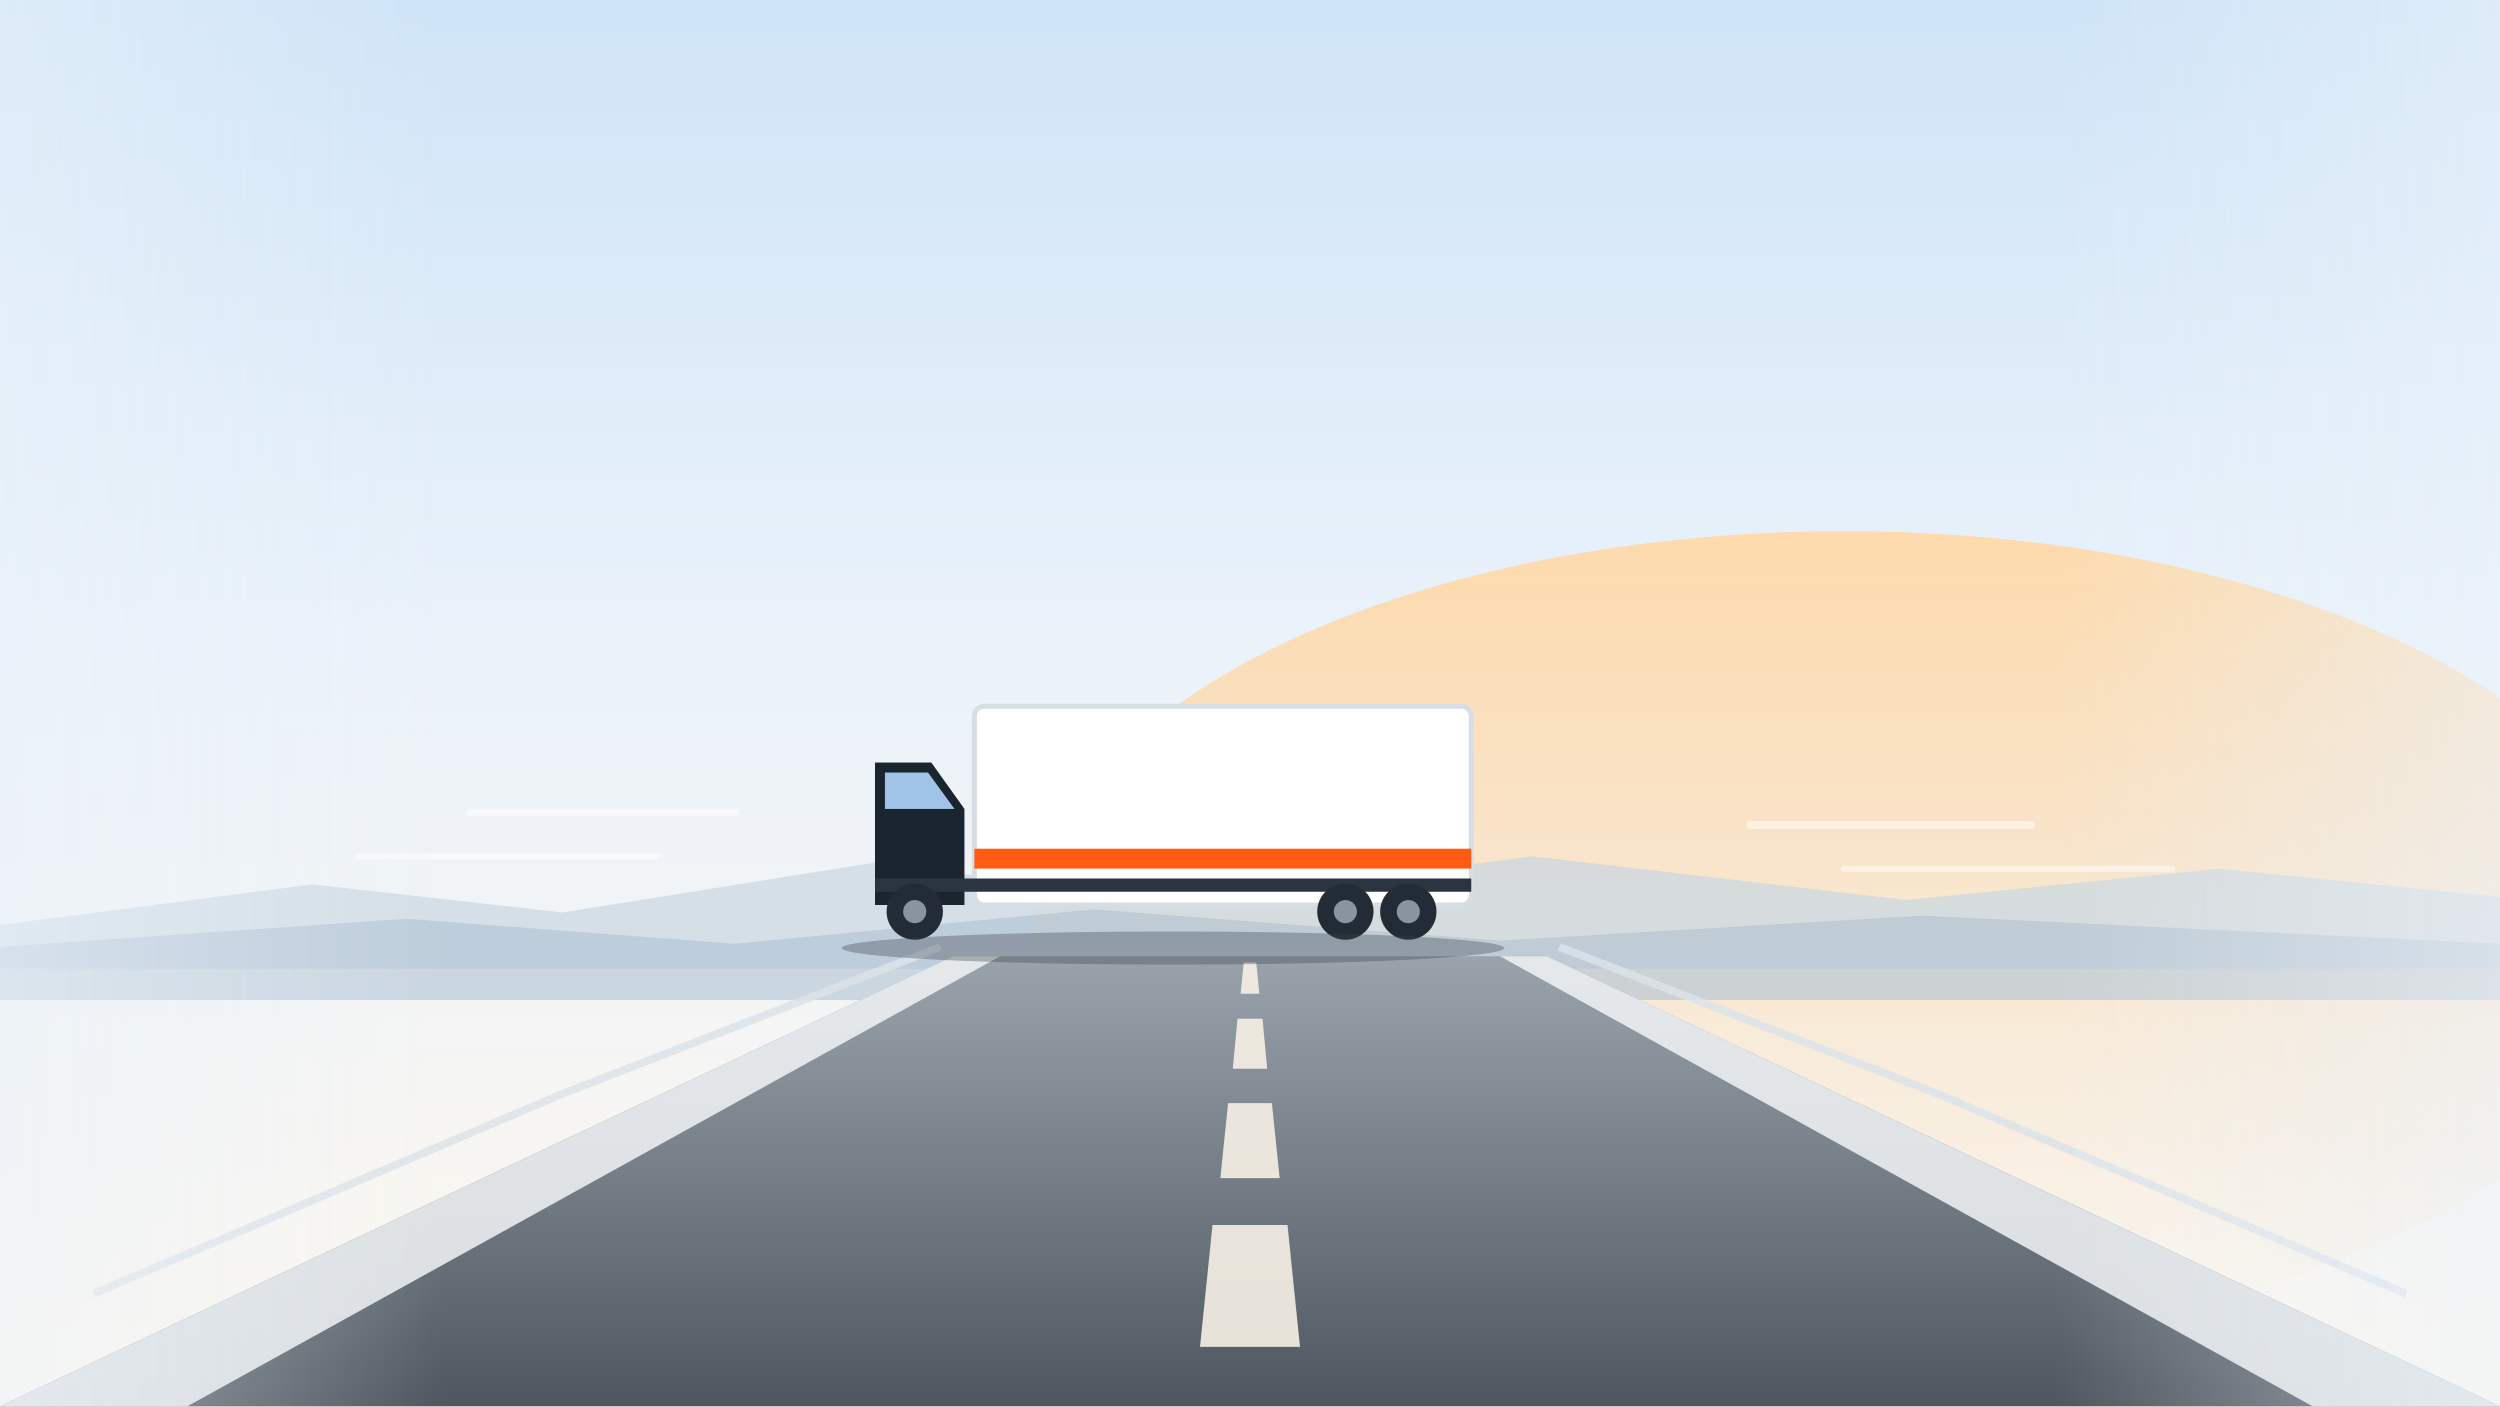
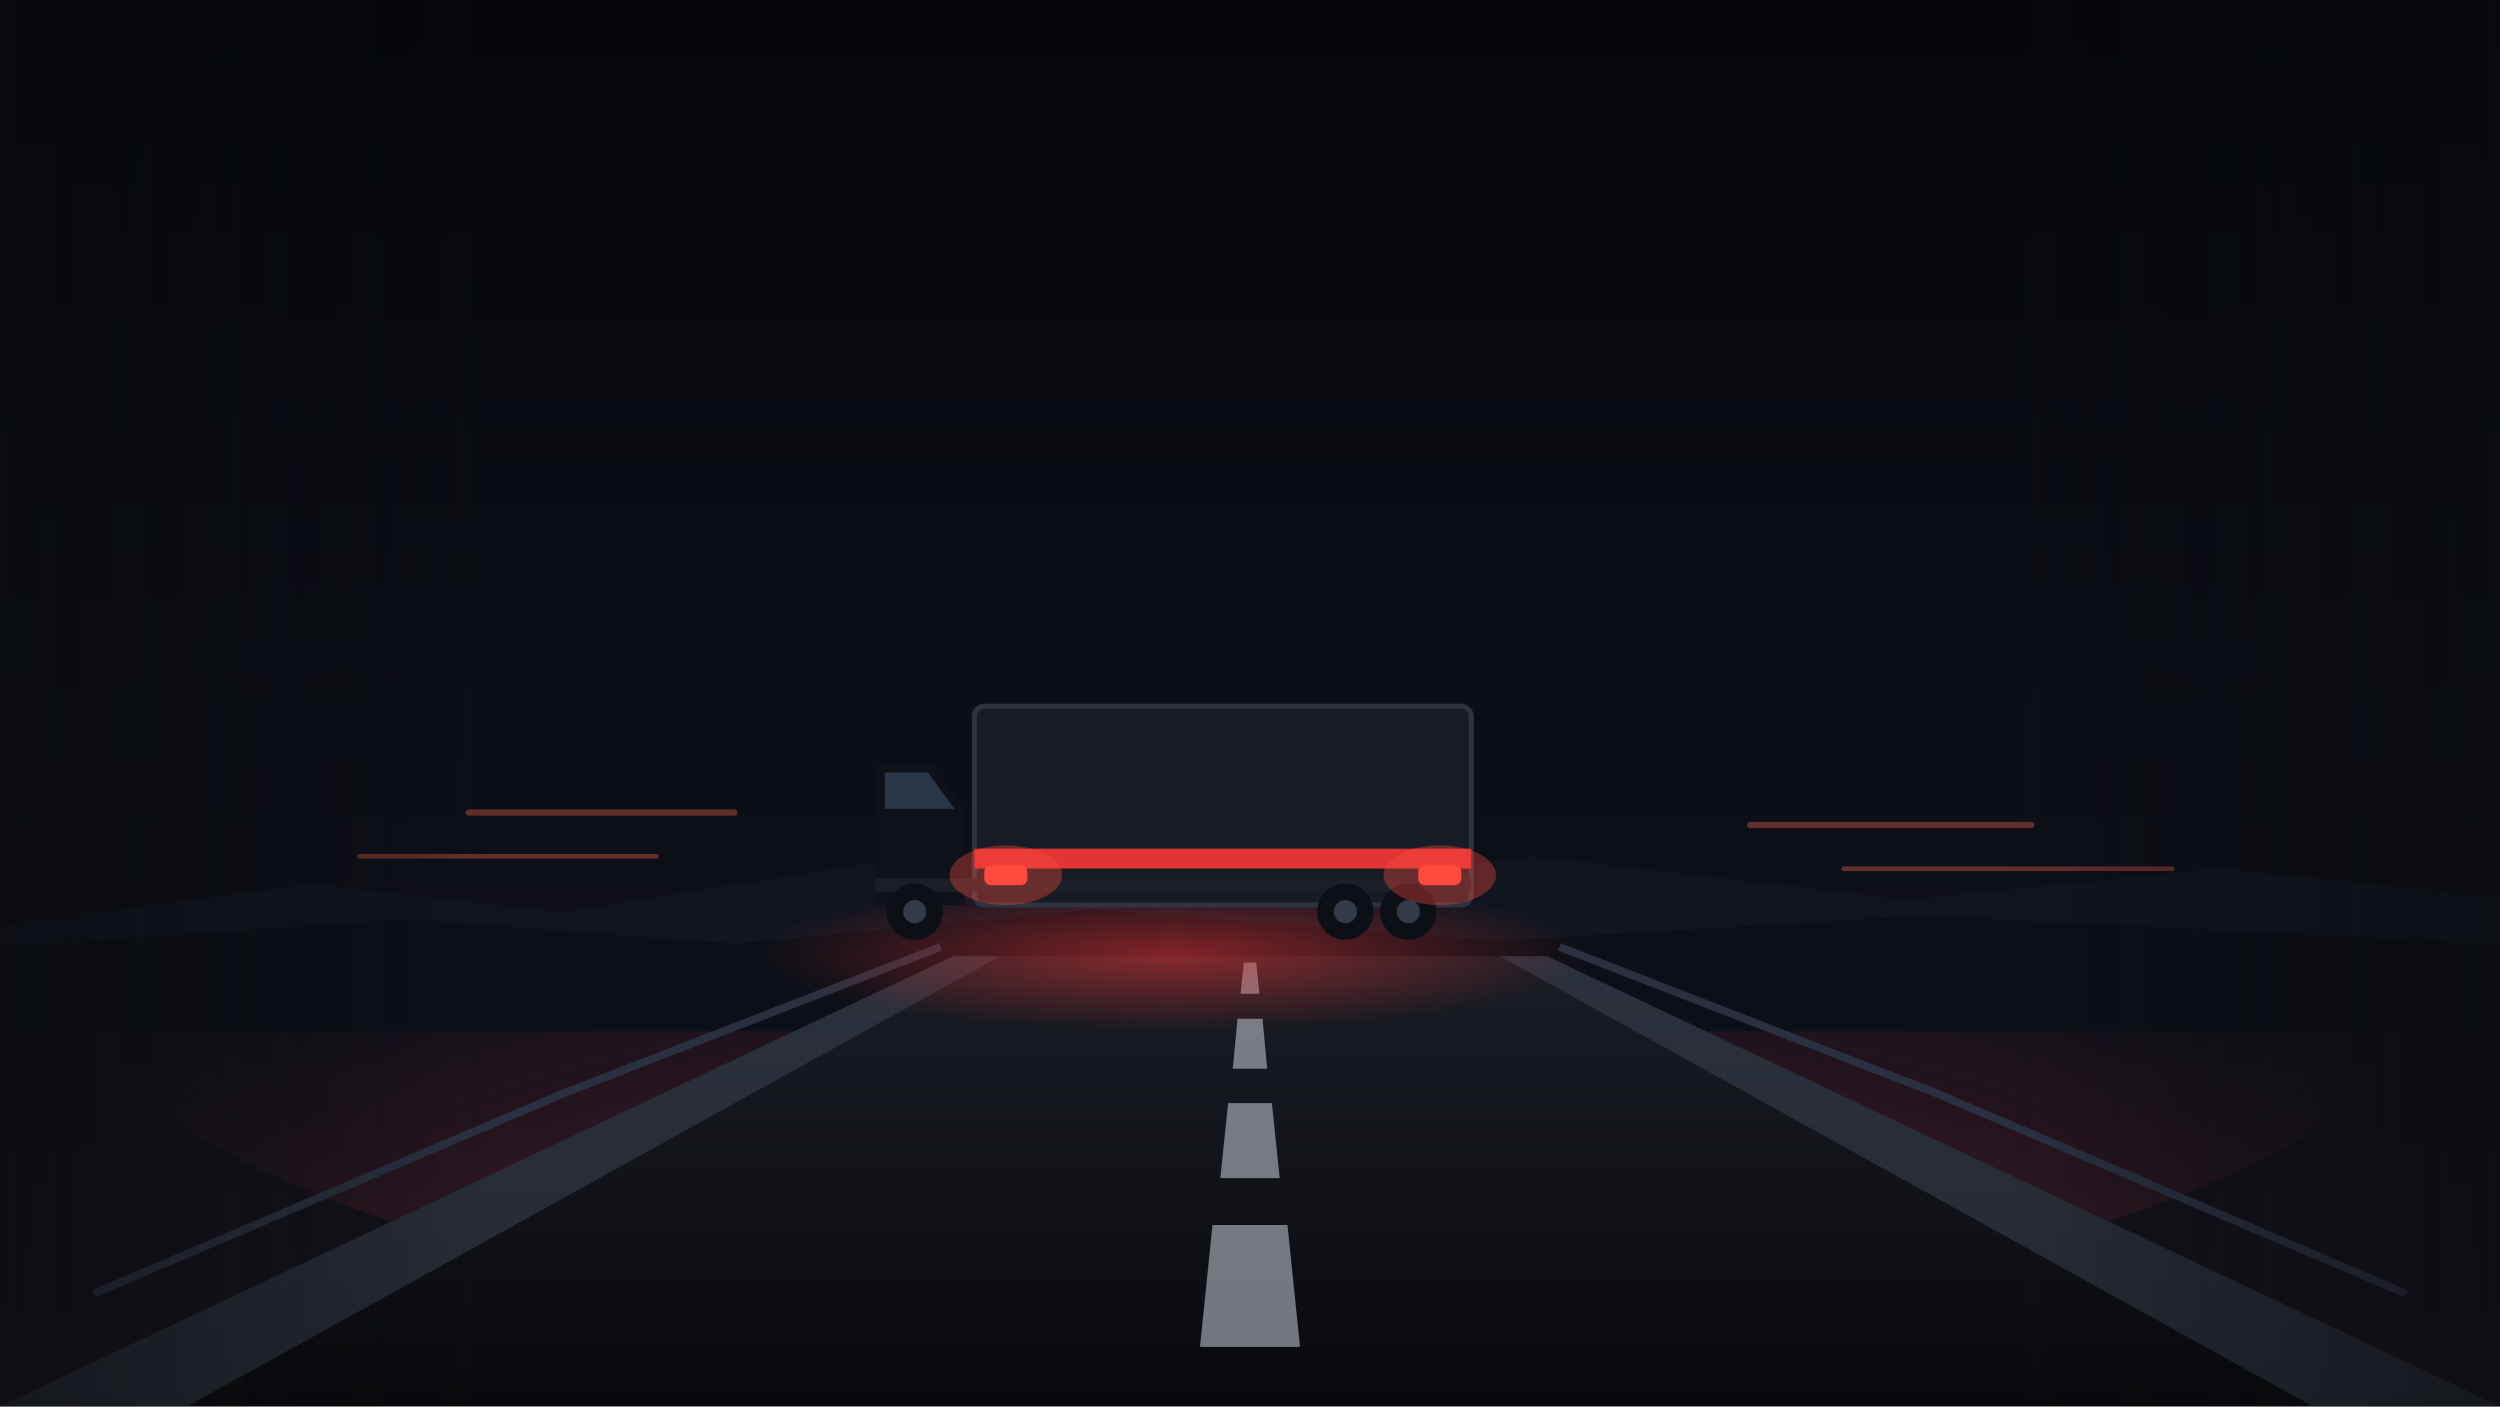
- <svg xmlns="http://www.w3.org/2000/svg" viewBox="0 0 1600 900" width="1600" height="900" role="img" aria-label="Autoroute au lever du jour avec un semi-remorque en mouvement">
+ <svg xmlns="http://www.w3.org/2000/svg" viewBox="0 0 1600 900" width="1600" height="900" role="img" aria-label="Autoroute de nuit avec un semi-remorque en mouvement">
  <defs>
    <linearGradient id="sky" x1="0" y1="0" x2="0" y2="1">
-       <stop offset="0%" stop-color="#CFE4F7" />
-       <stop offset="45%" stop-color="#EAF2FA" />
-       <stop offset="100%" stop-color="#FDF7EE" />
+       <stop offset="0%" stop-color="#05060A" />
+       <stop offset="52%" stop-color="#0B0E16" />
+       <stop offset="100%" stop-color="#16121A" />
    </linearGradient>
    <linearGradient id="asphalt" x1="0" y1="0" x2="0" y2="1">
-       <stop offset="0%" stop-color="#9AA3AC" />
-       <stop offset="100%" stop-color="#4E565F" />
+       <stop offset="0%" stop-color="#1A1D25" />
+       <stop offset="100%" stop-color="#08090C" />
    </linearGradient>
-     <linearGradient id="sun" x1="0" y1="0" x2="0" y2="1">
-       <stop offset="0%" stop-color="#FFD9A8" stop-opacity=".95" />
-       <stop offset="100%" stop-color="#FFD9A8" stop-opacity="0" />
-     </linearGradient>
+     <radialGradient id="glow" cx="50%" cy="50%" r="50%">
+       <stop offset="0%" stop-color="#E23434" stop-opacity=".55" />
+       <stop offset="100%" stop-color="#E23434" stop-opacity="0" />
+     </radialGradient>
+     <radialGradient id="horizonGlow" cx="50%" cy="100%" r="60%">
+       <stop offset="0%" stop-color="#B8324A" stop-opacity=".40" />
+       <stop offset="100%" stop-color="#B8324A" stop-opacity="0" />
+     </radialGradient>
    <linearGradient id="fade" x1="0" y1="0" x2="1" y2="0">
-       <stop offset="0%" stop-color="#EAF2FA" stop-opacity="1" />
-       <stop offset="18%" stop-color="#EAF2FA" stop-opacity="0" />
-       <stop offset="82%" stop-color="#EAF2FA" stop-opacity="0" />
-       <stop offset="100%" stop-color="#EAF2FA" stop-opacity="1" />
+       <stop offset="0%" stop-color="#0A0B0E" stop-opacity="1" />
+       <stop offset="20%" stop-color="#0A0B0E" stop-opacity="0" />
+       <stop offset="80%" stop-color="#0A0B0E" stop-opacity="0" />
+       <stop offset="100%" stop-color="#0A0B0E" stop-opacity="1" />
    </linearGradient>
  </defs>
  <rect width="1600" height="900" fill="url(#sky)" />
-   <ellipse cx="1180" cy="600" rx="520" ry="260" fill="url(#sun)" />
-   <path d="M0 592 L200 566 L360 584 L560 552 L760 578 L980 548 L1220 576 L1420 556 L1600 574 L1600 620 L0 620 Z" fill="#C7D6E2" opacity=".7" />
-   <path d="M0 606 L260 588 L470 604 L700 582 L960 602 L1230 586 L1600 604 L1600 640 L0 640 Z" fill="#AFC2D2" opacity=".6" />
+   <ellipse cx="800" cy="616" rx="760" ry="240" fill="url(#horizonGlow)" />
+   <path d="M0 592 L200 566 L360 584 L560 552 L760 578 L980 548 L1220 576 L1420 556 L1600 574 L1600 640 L0 640 Z" fill="#111520" opacity=".9" />
+   <path d="M0 606 L260 588 L470 604 L700 582 L960 602 L1230 586 L1600 604 L1600 660 L0 660 Z" fill="#0C0F17" />
  <path d="M0 900 L610 612 L990 612 L1600 900 Z" fill="url(#asphalt)" />
-   <path d="M0 900 L610 612 L640 612 L120 900 Z" fill="#F2F4F6" opacity=".85" />
-   <path d="M1600 900 L990 612 L960 612 L1480 900 Z" fill="#F2F4F6" opacity=".85" />
-   <g fill="#F6F1E6" opacity=".9">
+   <path d="M0 900 L610 612 L640 612 L120 900 Z" fill="#3A4150" opacity=".55" />
+   <path d="M1600 900 L990 612 L960 612 L1480 900 Z" fill="#3A4150" opacity=".55" />
+   <g fill="#C9CEDA" opacity=".55">
    <path d="M796 616 L804 616 L806 636 L794 636 Z" />
    <path d="M792 652 L808 652 L811 684 L789 684 Z" />
    <path d="M786 706 L814 706 L819 754 L781 754 Z" />
    <path d="M776 784 L824 784 L832 862 L768 862 Z" />
  </g>
-   <g stroke="#DCE3E9" stroke-width="5" opacity=".85">
+   <g stroke="#2A3040" stroke-width="5">
    <path d="M602 606 L360 700 L60 828" fill="none" />
    <path d="M998 606 L1240 700 L1540 828" fill="none" />
  </g>
  <g transform="translate(560 452) scale(1.06)">
-     <rect x="60" y="0" width="300" height="120" rx="6" fill="#FFFFFF" />
-     <rect x="60" y="0" width="300" height="120" rx="6" fill="none" stroke="#D7DDE4" stroke-width="3" />
-     <rect x="60" y="86" width="300" height="12" fill="#FF5B12" />
-     <path d="M0 34 L34 34 L54 62 L54 120 L0 120 Z" fill="#1B2530" />
-     <path d="M6 40 L32 40 L48 62 L6 62 Z" fill="#9FC4E8" />
-     <rect x="0" y="104" width="360" height="8" fill="#2B3540" />
-     <g fill="#232C36">
+     <ellipse cx="180" cy="150" rx="250" ry="46" fill="url(#glow)" />
+     <rect x="60" y="0" width="300" height="120" rx="6" fill="#171B23" />
+     <rect x="60" y="0" width="300" height="120" rx="6" fill="none" stroke="#2E343F" stroke-width="3" />
+     <rect x="60" y="86" width="300" height="12" fill="#E23434" />
+     <path d="M0 34 L34 34 L54 62 L54 120 L0 120 Z" fill="#0E1118" />
+     <path d="M6 40 L32 40 L48 62 L6 62 Z" fill="#2B3648" />
+     <rect x="0" y="104" width="360" height="8" fill="#1A1E27" />
+     <g fill="#0C0F15">
      <circle cx="24" cy="124" r="17" />
      <circle cx="284" cy="124" r="17" />
      <circle cx="322" cy="124" r="17" />
    </g>
-     <g fill="#8A949E">
+     <g fill="#333B49">
      <circle cx="24" cy="124" r="7" />
      <circle cx="284" cy="124" r="7" />
      <circle cx="322" cy="124" r="7" />
    </g>
-     <ellipse cx="180" cy="146" rx="200" ry="10" fill="#3A424B" opacity=".35" />
+     <g>
+       <rect x="66" y="96" width="26" height="12" rx="4" fill="#FF4A3D" />
+       <rect x="328" y="96" width="26" height="12" rx="4" fill="#FF4A3D" />
+       <ellipse cx="79" cy="102" rx="34" ry="18" fill="#FF4A3D" opacity=".35" />
+       <ellipse cx="341" cy="102" rx="34" ry="18" fill="#FF4A3D" opacity=".35" />
+     </g>
  </g>
-   <g stroke="#FFFFFF" stroke-linecap="round" opacity=".5">
-     <path d="M300 520 L470 520" stroke-width="5" />
-     <path d="M230 548 L420 548" stroke-width="4" />
-     <path d="M1120 528 L1300 528" stroke-width="5" />
-     <path d="M1180 556 L1390 556" stroke-width="4" />
+   <g stroke="#FF6A50" stroke-linecap="round" opacity=".35">
+     <path d="M300 520 L470 520" stroke-width="4" />
+     <path d="M230 548 L420 548" stroke-width="3" />
+     <path d="M1120 528 L1300 528" stroke-width="4" />
+     <path d="M1180 556 L1390 556" stroke-width="3" />
  </g>
-   <rect width="1600" height="900" fill="url(#fade)" opacity=".55" />
+   <rect width="1600" height="900" fill="url(#fade)" opacity=".6" />
</svg>
